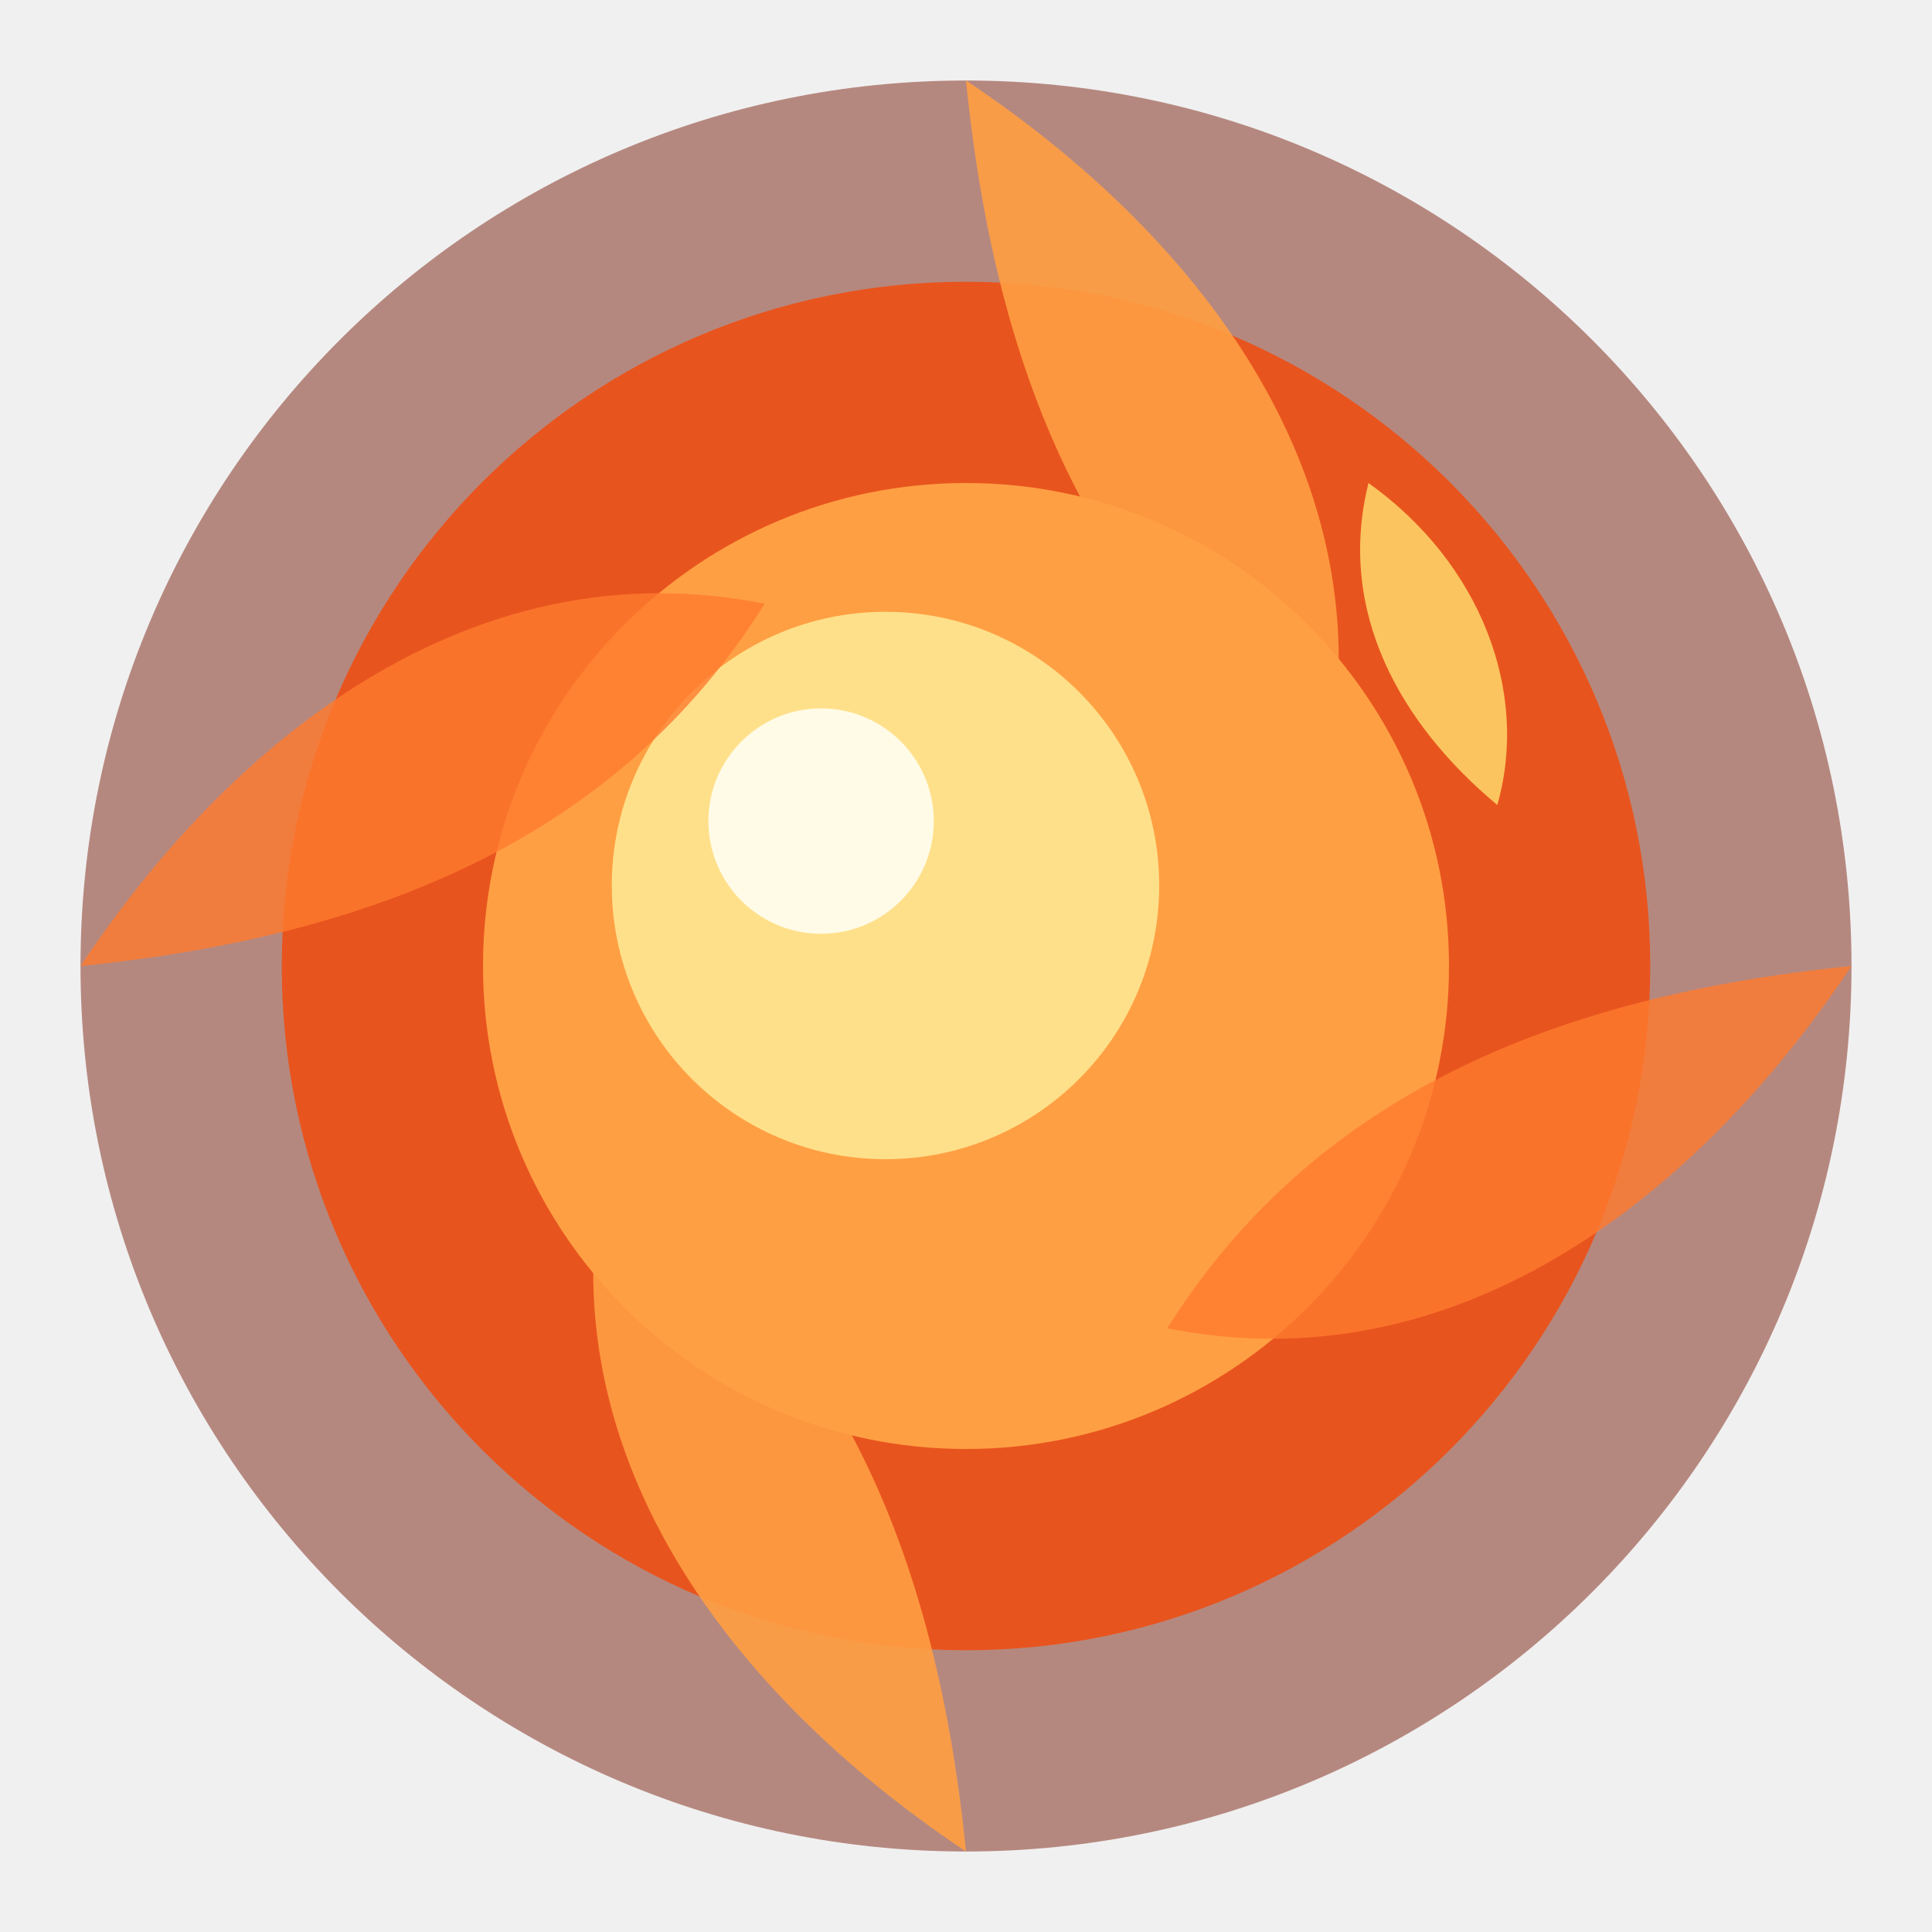
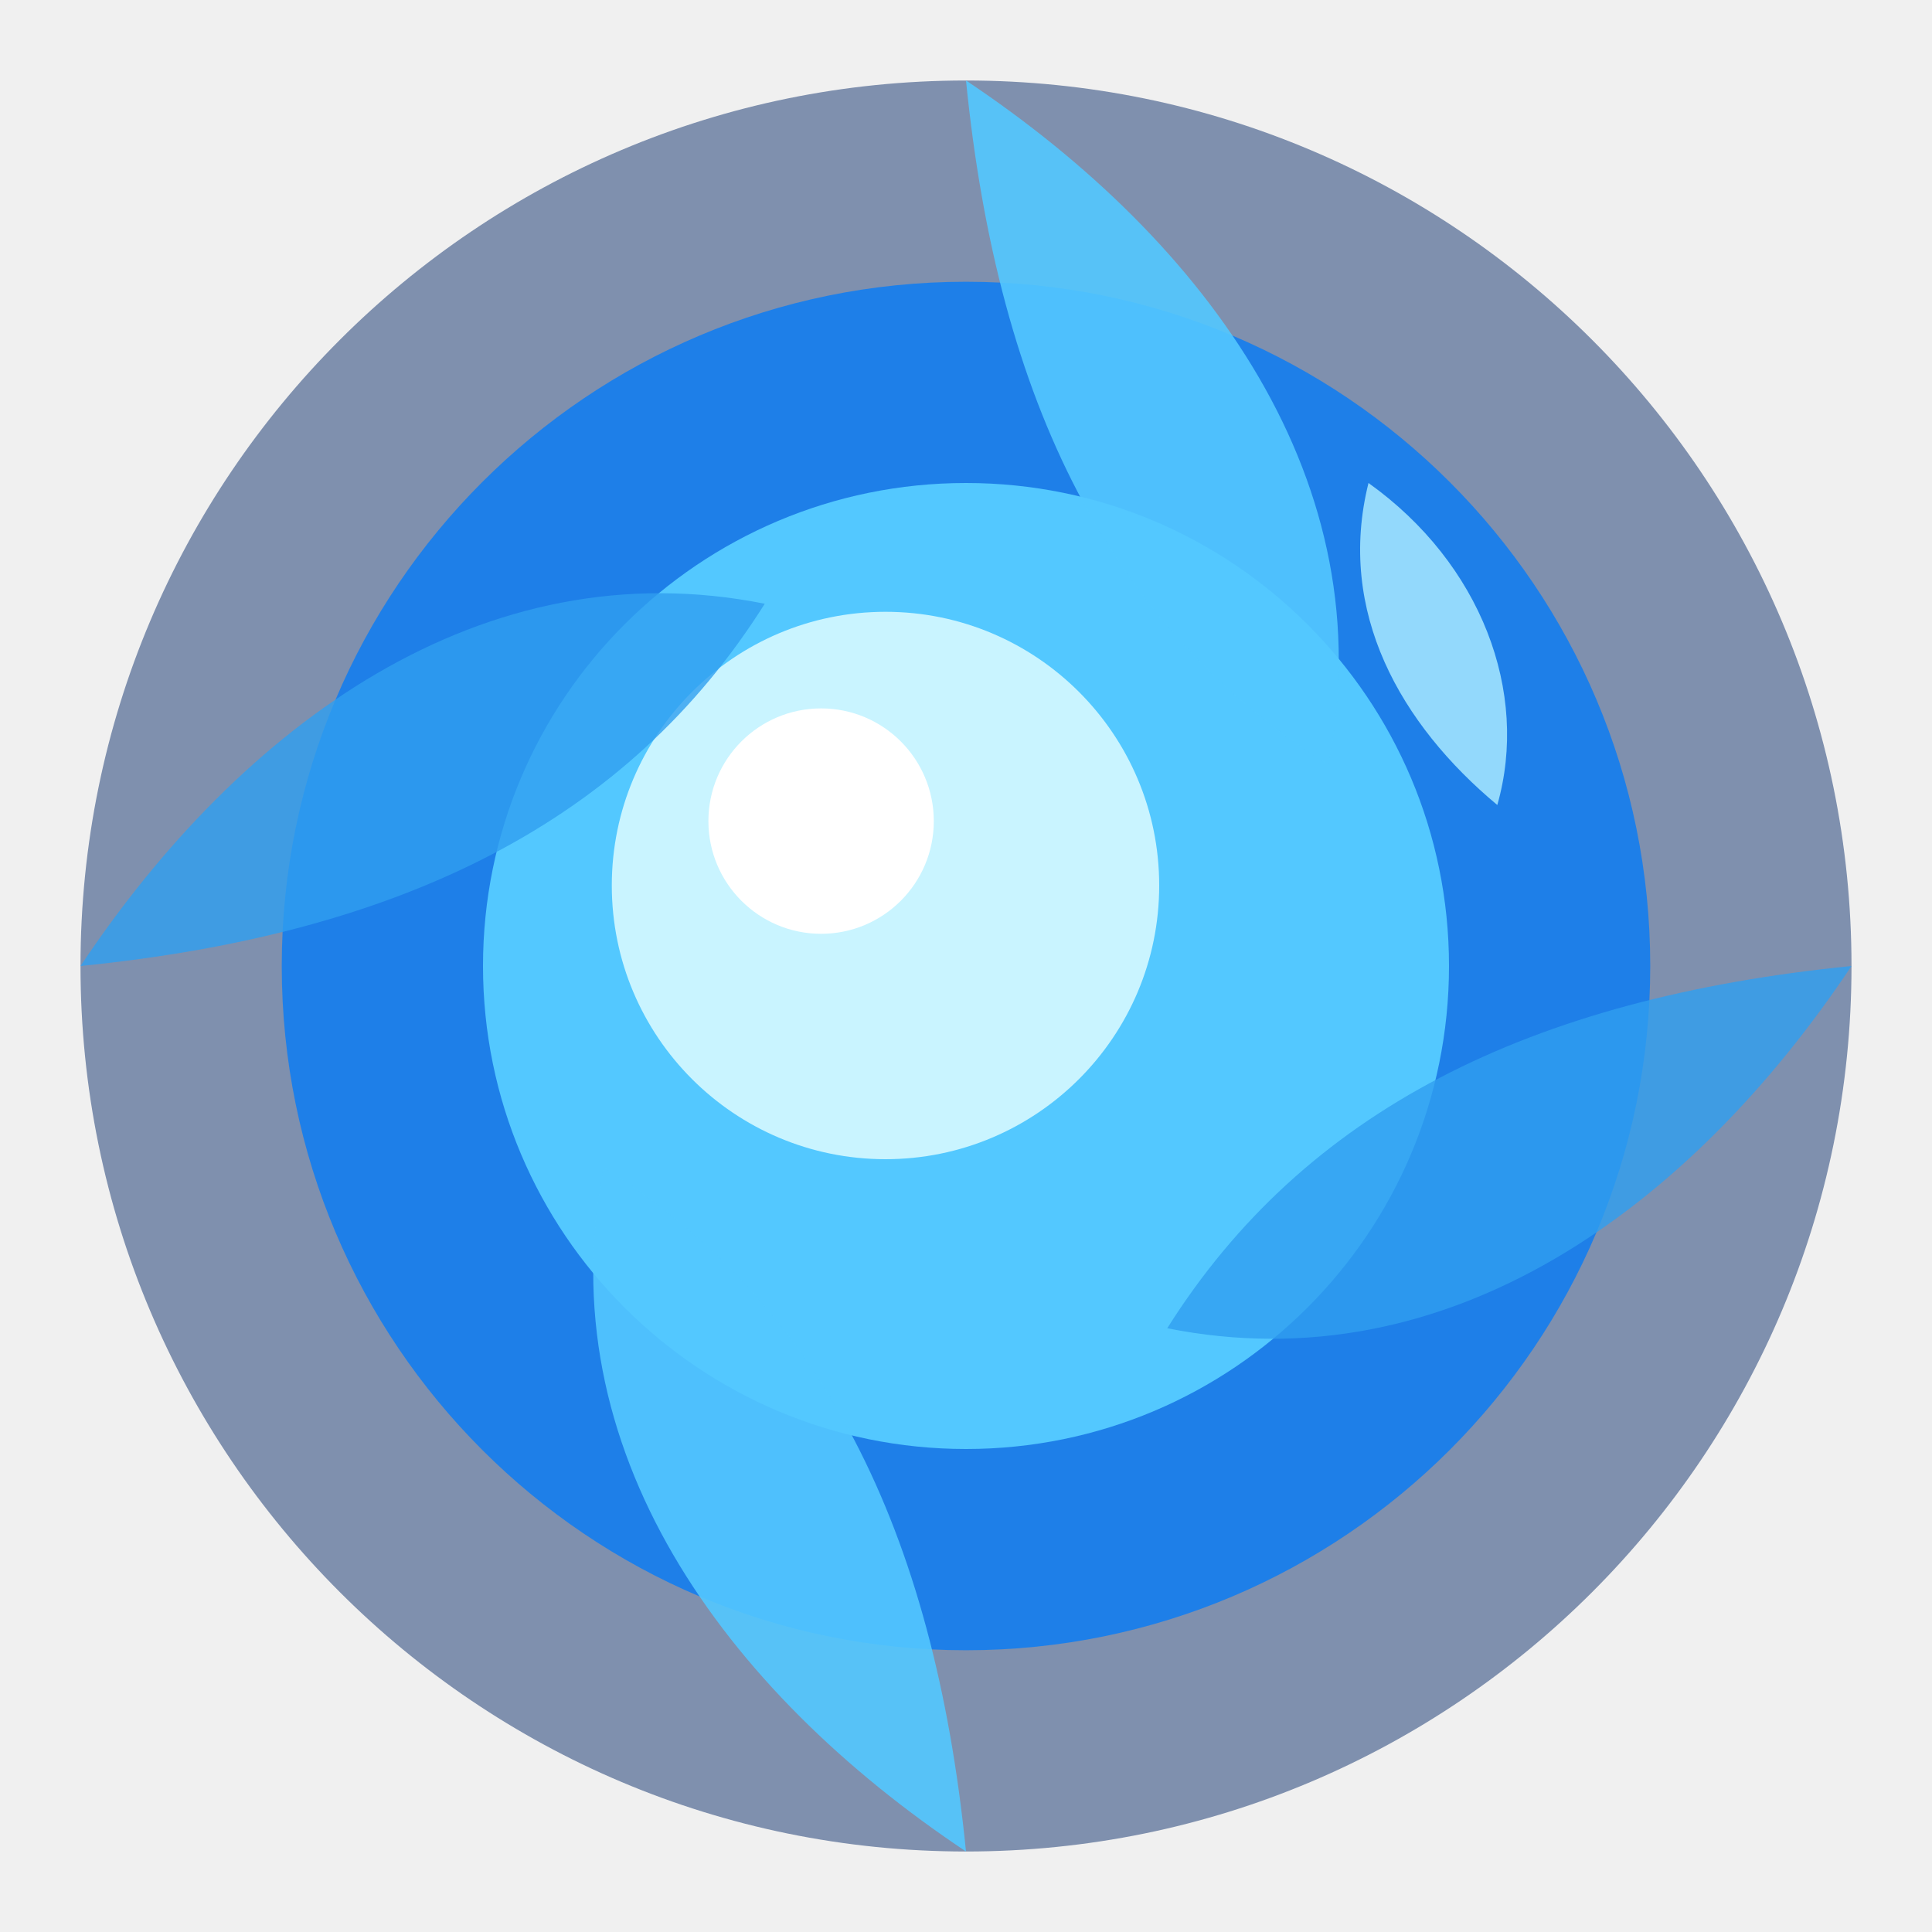
<svg xmlns="http://www.w3.org/2000/svg" width="24" height="24" viewBox="0 0 24 24">
-   <circle cx="12" cy="12" r="11" fill="#7a1f0e" opacity="0.5" />
-   <circle cx="12" cy="12" r="8.5" fill="#e8541e" />
-   <circle cx="12" cy="12" r="6" fill="#ff9f43" />
-   <circle cx="11" cy="11" r="3.4" fill="#ffe08a" />
-   <circle cx="10.2" cy="10.2" r="1.4" fill="#fffbe6" />
-   <path d="M12 1 C15 3 17.2 6 16.5 9.5 C13.8 7.8 12.4 5 12 1 Z" fill="#ff9f43" opacity="0.9" />
-   <path d="M12 23 C9 21 6.8 18 7.5 14.5 C10.2 16.2 11.6 19 12 23 Z" fill="#ff9f43" opacity="0.9" />
-   <path d="M1 12 C3 9 6 6.8 9.5 7.5 C7.8 10.2 5 11.6 1 12 Z" fill="#ff7a2e" opacity="0.8" />
-   <path d="M23 12 C21 15 18 17.2 14.5 16.5 C16.2 13.8 19 12.4 23 12 Z" fill="#ff7a2e" opacity="0.8" />
-   <path d="M17 6 C18.4 7 19 8.6 18.6 10 C17.4 9 16.6 7.6 17 6 Z" fill="#ffd76a" opacity="0.85" />
+   <circle cx="12" cy="12" r="11" fill="#0d2f6b" opacity="0.5" />
+   <circle cx="12" cy="12" r="8.5" fill="#1e7fe8" />
+   <circle cx="12" cy="12" r="6" fill="#53c8ff" />
+   <circle cx="11" cy="11" r="3.4" fill="#c9f4ff" />
+   <circle cx="10.2" cy="10.2" r="1.4" fill="#ffffff" />
+   <path d="M12 1 C15 3 17.2 6 16.5 9.5 C13.8 7.8 12.4 5 12 1 Z" fill="#53c8ff" opacity="0.9" />
+   <path d="M12 23 C9 21 6.8 18 7.5 14.5 C10.2 16.2 11.6 19 12 23 Z" fill="#53c8ff" opacity="0.9" />
+   <path d="M1 12 C3 9 6 6.8 9.5 7.5 C7.8 10.2 5 11.6 1 12 Z" fill="#2f9ff0" opacity="0.8" />
+   <path d="M23 12 C21 15 18 17.2 14.5 16.5 C16.2 13.8 19 12.4 23 12 Z" fill="#2f9ff0" opacity="0.8" />
+   <path d="M17 6 C18.4 7 19 8.6 18.6 10 C17.4 9 16.6 7.6 17 6 Z" fill="#a8e9ff" opacity="0.85" />
</svg>
